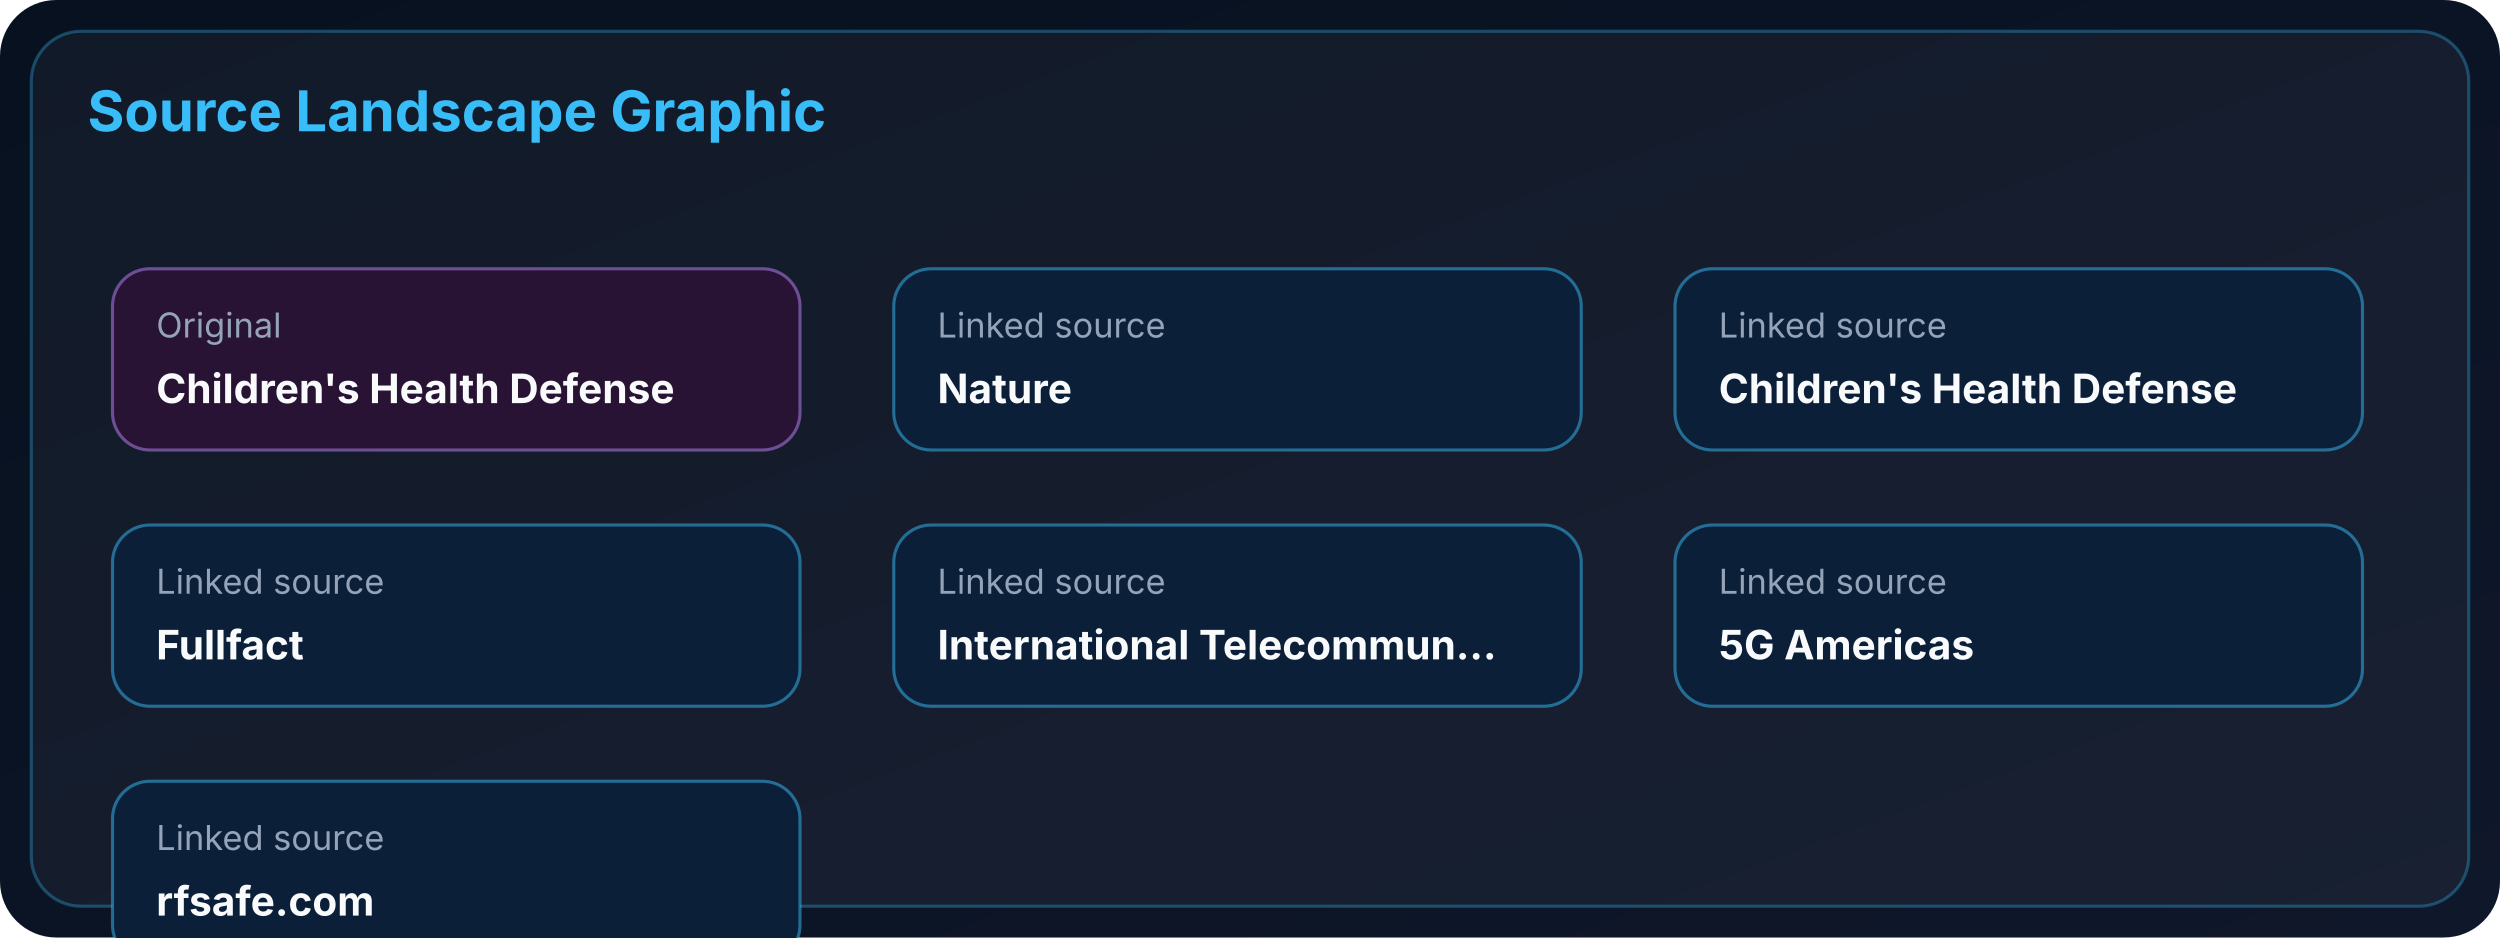
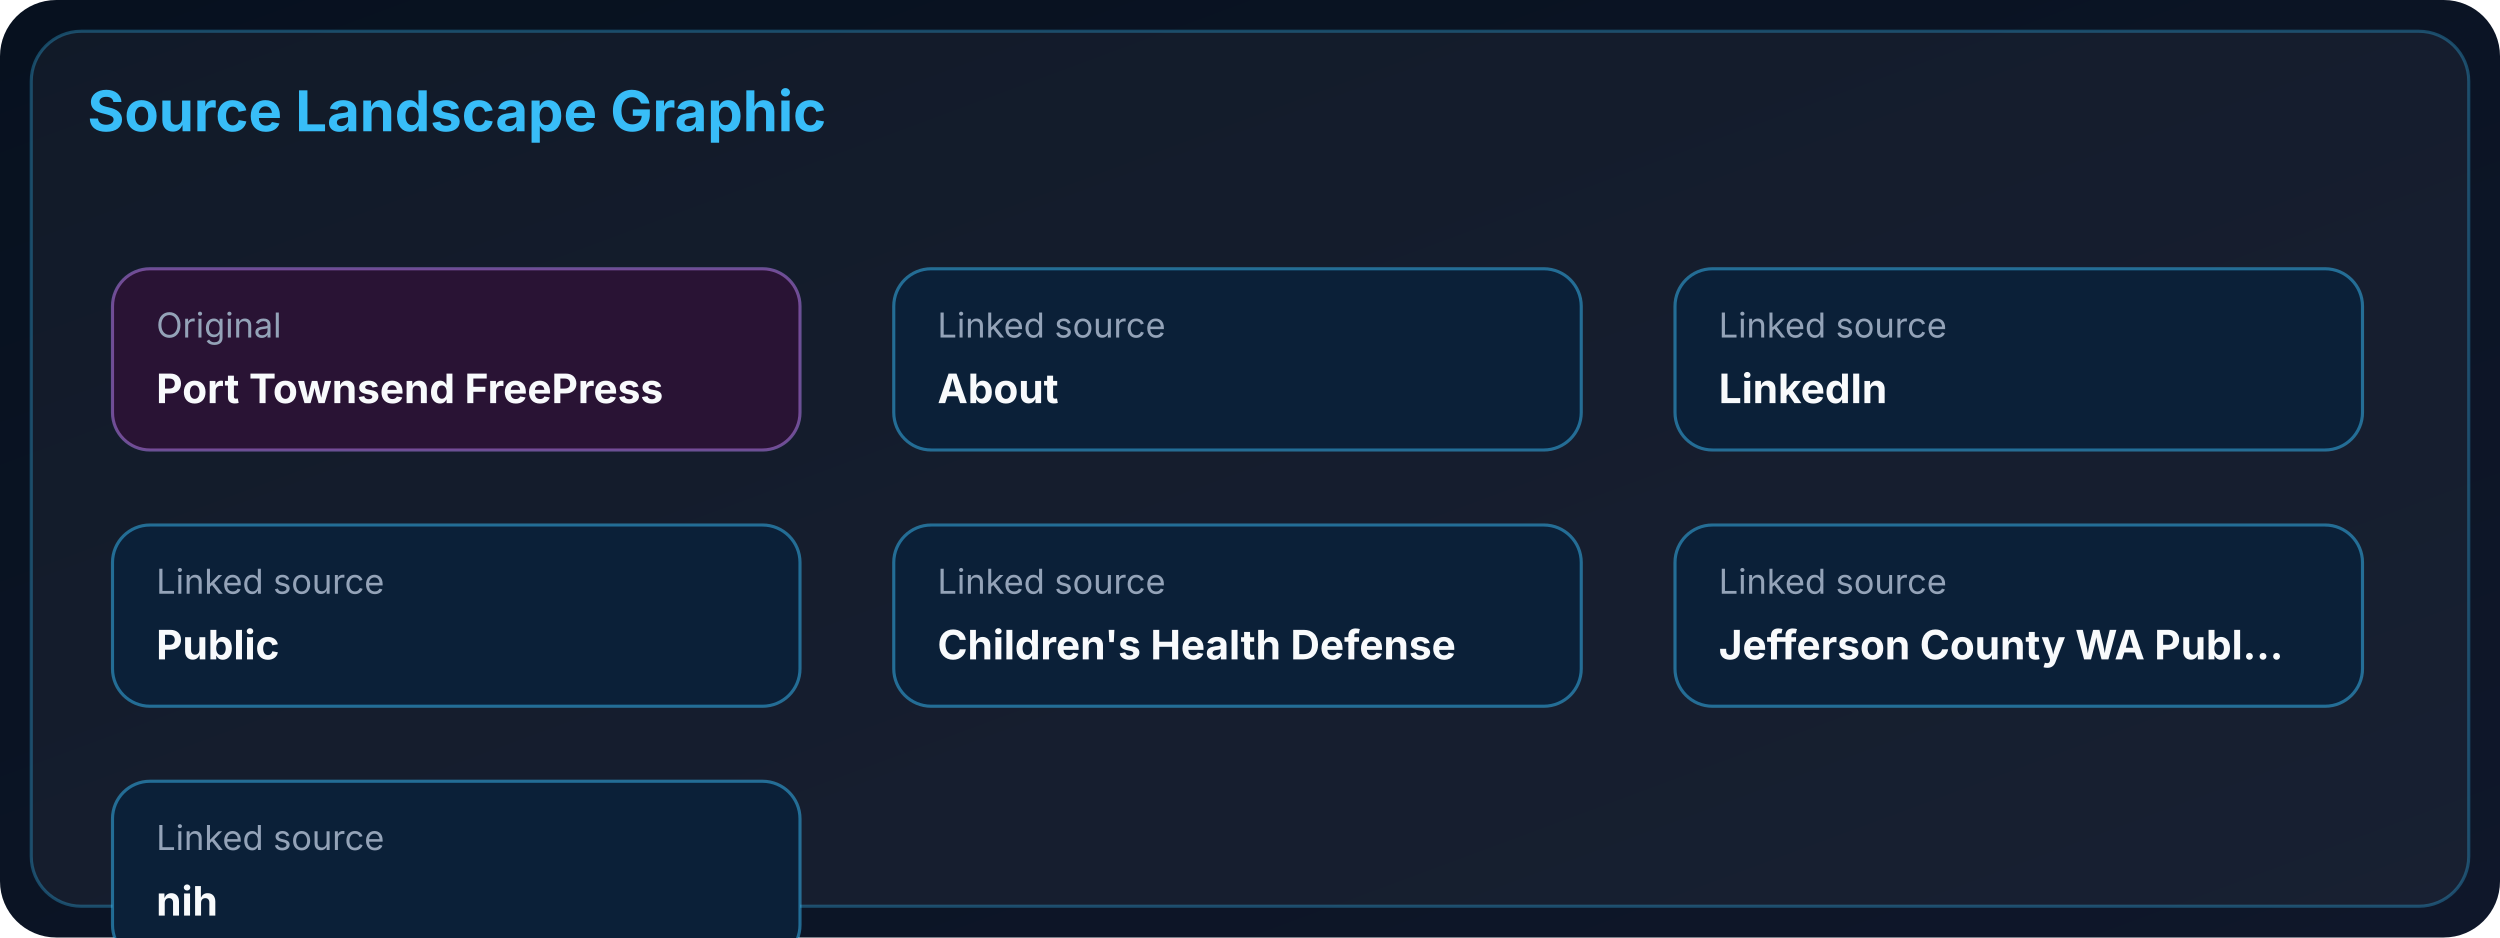
<svg xmlns="http://www.w3.org/2000/svg" width="800" height="300" viewBox="0 0 800 300" role="img" aria-label="Source Landscape Graphic">
  <defs>
    <linearGradient id="bg" x1="0" x2="1" y1="0" y2="1">
      <stop offset="0%" stop-color="#07111f" />
      <stop offset="100%" stop-color="#0f172a" />
    </linearGradient>
    <filter id="glow">
      <feGaussianBlur stdDeviation="3" result="blur" />
      <feMerge>
        <feMergeNode in="blur" />
        <feMergeNode in="SourceGraphic" />
      </feMerge>
    </filter>
  </defs>
  <rect width="100%" height="100%" rx="18" fill="url(#bg)" />
  <rect x="10" y="10" width="780" height="280" rx="16" fill="rgba(255,255,255,0.04)" stroke="#38bdf8" stroke-opacity="0.32" />
  <text x="28" y="42" fill="#38bdf8" font-family="Inter, Arial, sans-serif" font-size="18" font-weight="700">Source Landscape Graphic</text>
  <rect x="36" y="86" width="220" height="58" rx="12" fill="#291334" stroke="#c084fc" stroke-opacity="0.5" />
  <text x="50" y="108" fill="#94a3b8" font-family="Inter, Arial" font-size="11">Original</text>
-   <text x="50" y="129" fill="#f8fafc" font-family="Inter, Arial" font-size="13" font-weight="700">Children's Health Defense</text>
+   <text x="50" y="129" fill="#f8fafc" font-family="Inter, Arial" font-size="13" font-weight="700">Port Townsend FreePress</text>
  <rect x="286" y="86" width="220" height="58" rx="12" fill="#0b2038" stroke="#38bdf8" stroke-opacity="0.5" />
  <text x="300" y="108" fill="#94a3b8" font-family="Inter, Arial" font-size="11">Linked source</text>
-   <text x="300" y="129" fill="#f8fafc" font-family="Inter, Arial" font-size="13" font-weight="700">Nature</text>
+   <text x="300" y="129" fill="#f8fafc" font-family="Inter, Arial" font-size="13" font-weight="700">About</text>
  <rect x="536" y="86" width="220" height="58" rx="12" fill="#0b2038" stroke="#38bdf8" stroke-opacity="0.5" />
  <text x="550" y="108" fill="#94a3b8" font-family="Inter, Arial" font-size="11">Linked source</text>
-   <text x="550" y="129" fill="#f8fafc" font-family="Inter, Arial" font-size="13" font-weight="700">Children's Health Defense</text>
+   <text x="550" y="129" fill="#f8fafc" font-family="Inter, Arial" font-size="13" font-weight="700">LinkedIn</text>
  <rect x="36" y="168" width="220" height="58" rx="12" fill="#0b2038" stroke="#38bdf8" stroke-opacity="0.5" />
  <text x="50" y="190" fill="#94a3b8" font-family="Inter, Arial" font-size="11">Linked source</text>
-   <text x="50" y="211" fill="#f8fafc" font-family="Inter, Arial" font-size="13" font-weight="700">Fullfact</text>
+   <text x="50" y="211" fill="#f8fafc" font-family="Inter, Arial" font-size="13" font-weight="700">Public</text>
  <rect x="286" y="168" width="220" height="58" rx="12" fill="#0b2038" stroke="#38bdf8" stroke-opacity="0.5" />
  <text x="300" y="190" fill="#94a3b8" font-family="Inter, Arial" font-size="11">Linked source</text>
-   <text x="300" y="211" fill="#f8fafc" font-family="Inter, Arial" font-size="13" font-weight="700">International Telecommun...</text>
+   <text x="300" y="211" fill="#f8fafc" font-family="Inter, Arial" font-size="13" font-weight="700">Children's Health Defense</text>
  <rect x="536" y="168" width="220" height="58" rx="12" fill="#0b2038" stroke="#38bdf8" stroke-opacity="0.5" />
  <text x="550" y="190" fill="#94a3b8" font-family="Inter, Arial" font-size="11">Linked source</text>
-   <text x="550" y="211" fill="#f8fafc" font-family="Inter, Arial" font-size="13" font-weight="700">5G Americas</text>
+   <text x="550" y="211" fill="#f8fafc" font-family="Inter, Arial" font-size="13" font-weight="700">Jefferson County WA Publ...</text>
  <rect x="36" y="250" width="220" height="58" rx="12" fill="#0b2038" stroke="#38bdf8" stroke-opacity="0.5" />
  <text x="50" y="272" fill="#94a3b8" font-family="Inter, Arial" font-size="11">Linked source</text>
-   <text x="50" y="293" fill="#f8fafc" font-family="Inter, Arial" font-size="13" font-weight="700">rfsafe.com</text>
+   <text x="50" y="293" fill="#f8fafc" font-family="Inter, Arial" font-size="13" font-weight="700">nih</text>
</svg>
